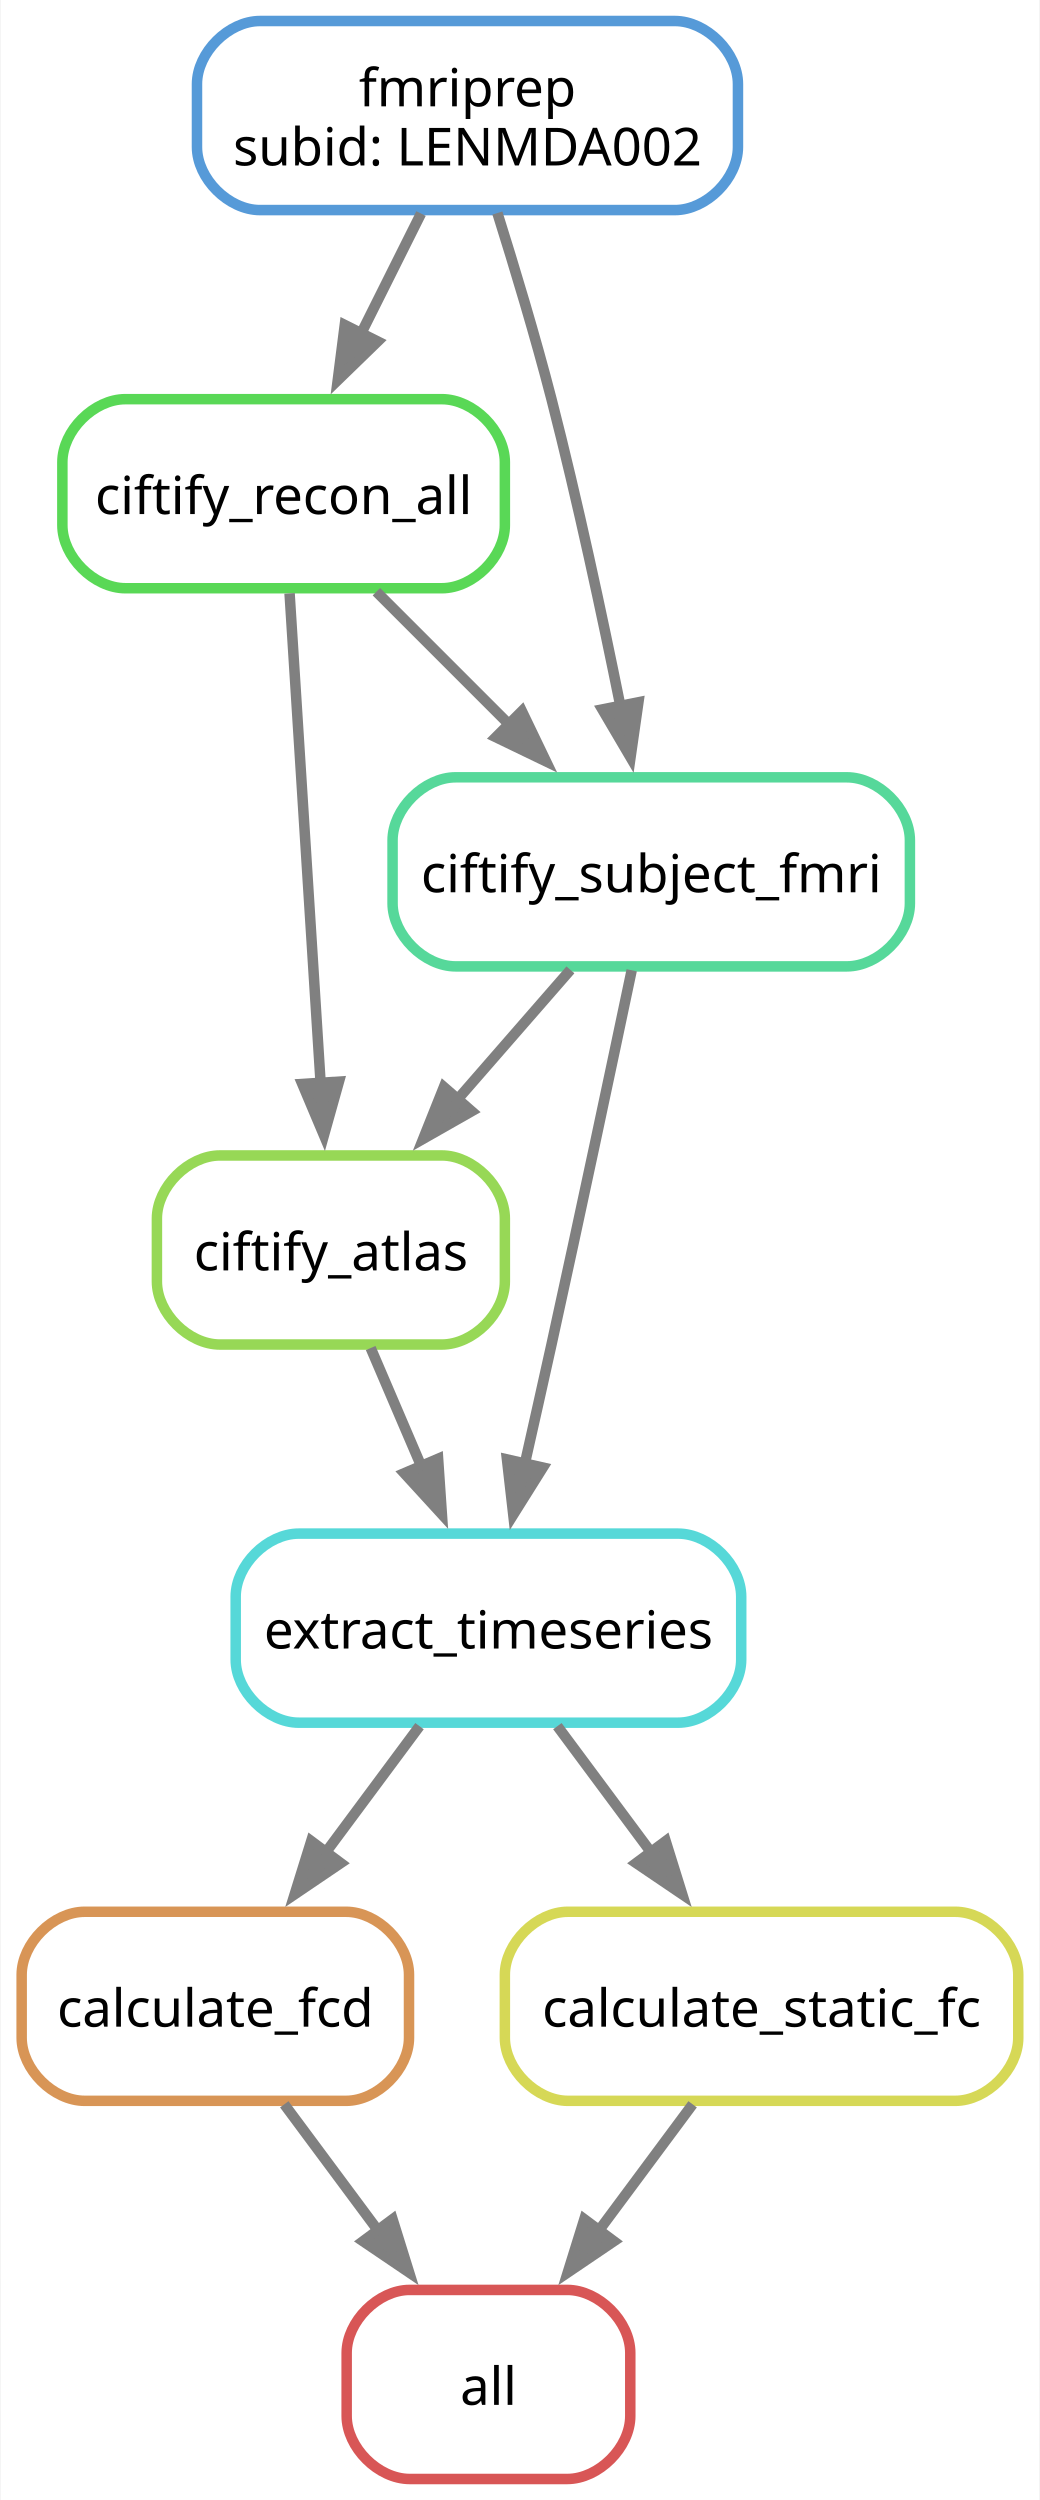
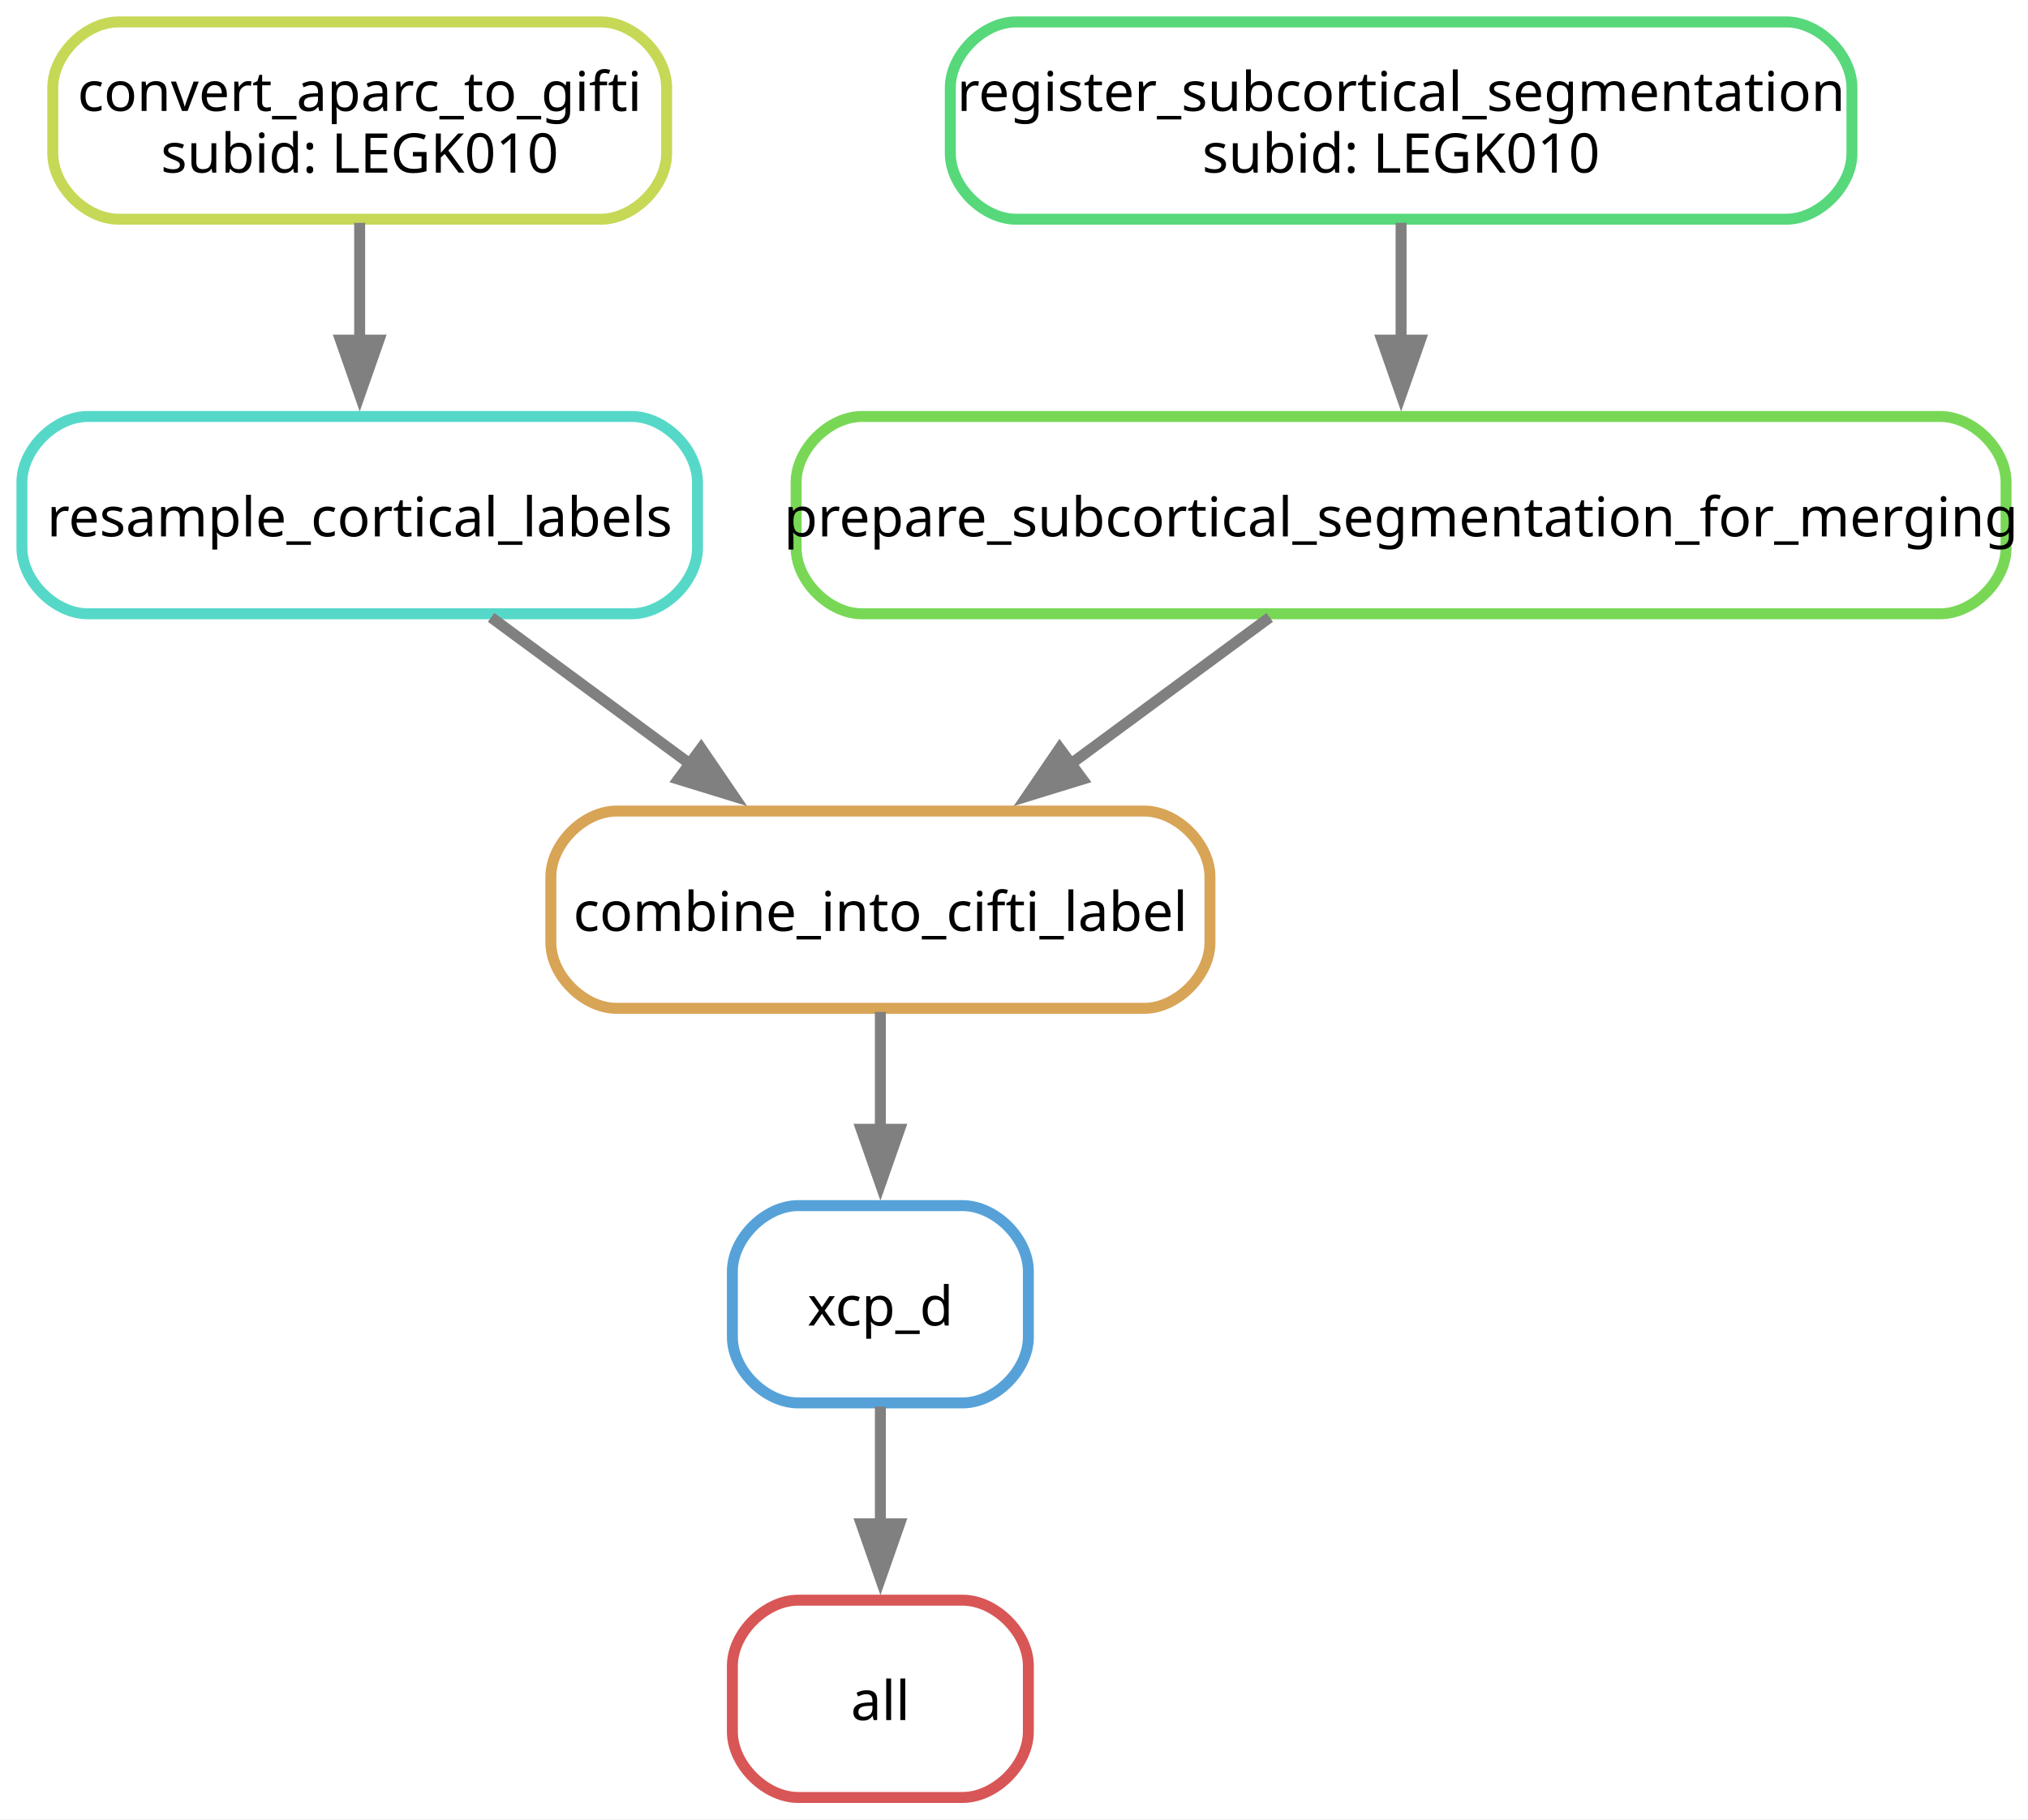
- <svg xmlns="http://www.w3.org/2000/svg" width="198pt" height="476pt" viewBox="0.00 0.00 197.75 476.00">
-   <g id="graph0" class="graph" transform="scale(1 1) rotate(0) translate(4 472)">
-     <polygon fill="white" stroke="none" points="-4,4 -4,-472 193.75,-472 193.75,4 -4,4" />
+ <svg xmlns="http://www.w3.org/2000/svg" width="370pt" height="332pt" viewBox="0.00 0.00 370.00 332.00">
+   <g id="graph0" class="graph" transform="scale(1 1) rotate(0) translate(4 328)">
+     <polygon fill="white" stroke="none" points="-4,4 -4,-328 366,-328 366,4 -4,4" />
    <g id="node1" class="node">
-       <path fill="none" stroke="#d85656" stroke-width="2" d="M103.88,-36C103.88,-36 73.88,-36 73.88,-36 67.88,-36 61.88,-30 61.88,-24 61.88,-24 61.88,-12 61.88,-12 61.88,-6 67.88,0 73.88,0 73.88,0 103.88,0 103.88,0 109.88,0 115.88,-6 115.88,-12 115.88,-12 115.88,-24 115.88,-24 115.88,-30 109.88,-36 103.88,-36" />
-       <text text-anchor="middle" x="88.88" y="-14.12" font-family="sans" font-size="10.00">all</text>
+       <path fill="none" stroke="#d85656" stroke-width="2" d="M171.62,-36C171.62,-36 141.62,-36 141.62,-36 135.62,-36 129.62,-30 129.62,-24 129.62,-24 129.62,-12 129.62,-12 129.62,-6 135.62,0 141.62,0 141.62,0 171.62,0 171.62,0 177.62,0 183.62,-6 183.62,-12 183.62,-12 183.62,-24 183.62,-24 183.62,-30 177.62,-36 171.62,-36" />
+       <text text-anchor="middle" x="156.62" y="-14.12" font-family="sans" font-size="10.00">all</text>
    </g>
    <g id="node2" class="node">
-       <path fill="none" stroke="#d89556" stroke-width="2" d="M61.75,-108C61.75,-108 12,-108 12,-108 6,-108 0,-102 0,-96 0,-96 0,-84 0,-84 0,-78 6,-72 12,-72 12,-72 61.75,-72 61.75,-72 67.75,-72 73.75,-78 73.75,-84 73.75,-84 73.75,-96 73.75,-96 73.75,-102 67.75,-108 61.75,-108" />
-       <text text-anchor="middle" x="36.88" y="-86.12" font-family="sans" font-size="10.00">calculate_fcd</text>
+       <path fill="none" stroke="#56a2d8" stroke-width="2" d="M171.62,-108C171.62,-108 141.62,-108 141.62,-108 135.62,-108 129.62,-102 129.62,-96 129.62,-96 129.62,-84 129.62,-84 129.62,-78 135.62,-72 141.62,-72 141.62,-72 171.62,-72 171.62,-72 177.62,-72 183.62,-78 183.62,-84 183.62,-84 183.62,-96 183.62,-96 183.62,-102 177.62,-108 171.62,-108" />
+       <text text-anchor="middle" x="156.62" y="-86.12" font-family="sans" font-size="10.00">xcp_d</text>
    </g>
    <g id="edge1" class="edge">
-       <path fill="none" stroke="grey" stroke-width="2" d="M50,-71.34C55.44,-64.01 61.88,-55.34 67.94,-47.18" />
-       <polygon fill="grey" stroke="grey" stroke-width="2" points="70.62,-49.45 73.77,-39.33 65,-45.27 70.62,-49.45" />
+       <path fill="none" stroke="grey" stroke-width="2" d="M156.62,-71.34C156.62,-64.75 156.62,-57.08 156.62,-49.67" />
+       <polygon fill="grey" stroke="grey" stroke-width="2" points="160.13,-49.93 156.63,-39.93 153.13,-49.93 160.13,-49.93" />
    </g>
    <g id="node3" class="node">
-       <path fill="none" stroke="#56d8d8" stroke-width="2" d="M125,-180C125,-180 52.75,-180 52.75,-180 46.75,-180 40.75,-174 40.75,-168 40.75,-168 40.75,-156 40.75,-156 40.75,-150 46.75,-144 52.75,-144 52.75,-144 125,-144 125,-144 131,-144 137,-150 137,-156 137,-156 137,-168 137,-168 137,-174 131,-180 125,-180" />
-       <text text-anchor="middle" x="88.88" y="-158.12" font-family="sans" font-size="10.00">extract_timeseries</text>
+       <path fill="none" stroke="#d8a456" stroke-width="2" d="M204.75,-180C204.75,-180 108.5,-180 108.5,-180 102.5,-180 96.5,-174 96.5,-168 96.5,-168 96.5,-156 96.5,-156 96.5,-150 102.5,-144 108.5,-144 108.5,-144 204.75,-144 204.75,-144 210.75,-144 216.75,-150 216.75,-156 216.75,-156 216.75,-168 216.75,-168 216.75,-174 210.75,-180 204.75,-180" />
+       <text text-anchor="middle" x="156.62" y="-158.12" font-family="sans" font-size="10.00">combine_into_cifti_label</text>
+     </g>
+     <g id="edge2" class="edge">
+       <path fill="none" stroke="grey" stroke-width="2" d="M156.62,-143.34C156.62,-136.75 156.62,-129.08 156.62,-121.67" />
+       <polygon fill="grey" stroke="grey" stroke-width="2" points="160.13,-121.93 156.63,-111.93 153.13,-121.93 160.13,-121.93" />
+     </g>
+     <g id="node4" class="node">
+       <path fill="none" stroke="#56d8c9" stroke-width="2" d="M111.25,-252C111.25,-252 12,-252 12,-252 6,-252 0,-246 0,-240 0,-240 0,-228 0,-228 0,-222 6,-216 12,-216 12,-216 111.25,-216 111.25,-216 117.25,-216 123.25,-222 123.25,-228 123.25,-228 123.25,-240 123.25,-240 123.25,-246 117.25,-252 111.25,-252" />
+       <text text-anchor="middle" x="61.62" y="-230.12" font-family="sans" font-size="10.00">resample_cortical_labels</text>
    </g>
    <g id="edge3" class="edge">
-       <path fill="none" stroke="grey" stroke-width="2" d="M75.75,-143.34C70.31,-136.01 63.87,-127.34 57.81,-119.18" />
-       <polygon fill="grey" stroke="grey" stroke-width="2" points="60.75,-117.27 51.98,-111.33 55.13,-121.45 60.75,-117.27" />
+       <path fill="none" stroke="grey" stroke-width="2" d="M85.6,-215.34C96.65,-207.19 109.98,-197.37 122.09,-188.45" />
+       <polygon fill="grey" stroke="grey" stroke-width="2" points="123.92,-191.45 129.89,-182.7 119.77,-185.81 123.92,-191.45" />
    </g>
-     <g id="node8" class="node">
-       <path fill="none" stroke="#d6d856" stroke-width="2" d="M177.75,-108C177.75,-108 104,-108 104,-108 98,-108 92,-102 92,-96 92,-96 92,-84 92,-84 92,-78 98,-72 104,-72 104,-72 177.75,-72 177.75,-72 183.75,-72 189.75,-78 189.75,-84 189.75,-84 189.75,-96 189.75,-96 189.75,-102 183.75,-108 177.75,-108" />
-       <text text-anchor="middle" x="140.88" y="-86.12" font-family="sans" font-size="10.00">calculate_static_fc</text>
+     <g id="node5" class="node">
+       <path fill="none" stroke="#c6d856" stroke-width="2" d="M105.62,-324C105.62,-324 17.62,-324 17.62,-324 11.62,-324 5.63,-318 5.63,-312 5.63,-312 5.63,-300 5.63,-300 5.63,-294 11.63,-288 17.63,-288 17.63,-288 105.62,-288 105.62,-288 111.62,-288 117.62,-294 117.62,-300 117.62,-300 117.62,-312 117.62,-312 117.62,-318 111.62,-324 105.62,-324" />
+       <text text-anchor="middle" x="61.62" y="-307.75" font-family="sans" font-size="10.00">convert_aparc_to_gifti</text>
+       <text text-anchor="middle" x="61.62" y="-296.5" font-family="sans" font-size="10.00">subid: LEGK010</text>
    </g>
-     <g id="edge11" class="edge">
-       <path fill="none" stroke="grey" stroke-width="2" d="M102,-143.34C107.44,-136.01 113.88,-127.34 119.94,-119.18" />
-       <polygon fill="grey" stroke="grey" stroke-width="2" points="122.62,-121.45 125.77,-111.33 117,-117.27 122.62,-121.45" />
+     <g id="edge5" class="edge">
+       <path fill="none" stroke="grey" stroke-width="2" d="M61.62,-287.34C61.62,-280.75 61.62,-273.08 61.62,-265.67" />
+       <polygon fill="grey" stroke="grey" stroke-width="2" points="65.13,-265.93 61.63,-255.93 58.13,-265.93 65.13,-265.93" />
    </g>
-     <g id="node4" class="node">
-       <path fill="none" stroke="#97d856" stroke-width="2" d="M80,-252C80,-252 37.75,-252 37.75,-252 31.75,-252 25.75,-246 25.75,-240 25.75,-240 25.75,-228 25.75,-228 25.75,-222 31.75,-216 37.75,-216 37.75,-216 80,-216 80,-216 86,-216 92,-222 92,-228 92,-228 92,-240 92,-240 92,-246 86,-252 80,-252" />
-       <text text-anchor="middle" x="58.88" y="-230.12" font-family="sans" font-size="10.00">ciftify_atlas</text>
+     <g id="node6" class="node">
+       <path fill="none" stroke="#78d856" stroke-width="2" d="M350,-252C350,-252 153.25,-252 153.25,-252 147.25,-252 141.25,-246 141.25,-240 141.25,-240 141.25,-228 141.25,-228 141.25,-222 147.25,-216 153.25,-216 153.25,-216 350,-216 350,-216 356,-216 362,-222 362,-228 362,-228 362,-240 362,-240 362,-246 356,-252 350,-252" />
+       <text text-anchor="middle" x="251.62" y="-230.12" font-family="sans" font-size="10.00">prepare_subcortical_segmentation_for_merging</text>
    </g>
    <g id="edge4" class="edge">
-       <path fill="none" stroke="grey" stroke-width="2" d="M66.45,-215.34C69.37,-208.51 72.8,-200.5 76.09,-192.83" />
-       <polygon fill="grey" stroke="grey" stroke-width="2" points="79.29,-194.25 80.01,-183.68 72.85,-191.5 79.29,-194.25" />
+       <path fill="none" stroke="grey" stroke-width="2" d="M227.65,-215.34C216.6,-207.19 203.27,-197.37 191.16,-188.45" />
+       <polygon fill="grey" stroke="grey" stroke-width="2" points="193.48,-185.81 183.36,-182.7 189.33,-191.45 193.48,-185.81" />
    </g>
-     <g id="node5" class="node">
-       <path fill="none" stroke="#59d856" stroke-width="2" d="M80,-396C80,-396 19.75,-396 19.75,-396 13.75,-396 7.75,-390 7.75,-384 7.75,-384 7.75,-372 7.75,-372 7.75,-366 13.75,-360 19.75,-360 19.75,-360 80,-360 80,-360 86,-360 92,-366 92,-372 92,-372 92,-384 92,-384 92,-390 86,-396 80,-396" />
-       <text text-anchor="middle" x="49.88" y="-374.12" font-family="sans" font-size="10.00">ciftify_recon_all</text>
+     <g id="node7" class="node">
+       <path fill="none" stroke="#56d87b" stroke-width="2" d="M321.88,-324C321.88,-324 181.38,-324 181.38,-324 175.38,-324 169.38,-318 169.38,-312 169.38,-312 169.38,-300 169.38,-300 169.38,-294 175.38,-288 181.38,-288 181.38,-288 321.88,-288 321.88,-288 327.88,-288 333.88,-294 333.88,-300 333.88,-300 333.88,-312 333.88,-312 333.88,-318 327.88,-324 321.88,-324" />
+       <text text-anchor="middle" x="251.62" y="-307.75" font-family="sans" font-size="10.00">register_subcortical_segmentation</text>
+       <text text-anchor="middle" x="251.62" y="-296.5" font-family="sans" font-size="10.00">subid: LEGK010</text>
    </g>
    <g id="edge6" class="edge">
-       <path fill="none" stroke="grey" stroke-width="2" d="M51.01,-359.02C52.5,-335.54 55.13,-294.11 56.93,-265.64" />
-       <polygon fill="grey" stroke="grey" stroke-width="2" points="60.41,-266.06 57.55,-255.86 53.43,-265.62 60.41,-266.06" />
-     </g>
-     <g id="node7" class="node">
-       <path fill="none" stroke="#56d89a" stroke-width="2" d="M157.12,-324C157.12,-324 82.62,-324 82.62,-324 76.62,-324 70.62,-318 70.62,-312 70.62,-312 70.62,-300 70.62,-300 70.62,-294 76.62,-288 82.62,-288 82.62,-288 157.12,-288 157.12,-288 163.12,-288 169.12,-294 169.12,-300 169.12,-300 169.12,-312 169.12,-312 169.12,-318 163.12,-324 157.12,-324" />
-       <text text-anchor="middle" x="119.88" y="-302.12" font-family="sans" font-size="10.00">ciftify_subject_fmri</text>
-     </g>
-     <g id="edge9" class="edge">
-       <path fill="none" stroke="grey" stroke-width="2" d="M67.54,-359.34C75.19,-351.69 84.32,-342.56 92.8,-334.08" />
-       <polygon fill="grey" stroke="grey" stroke-width="2" points="95.24,-336.59 99.83,-327.04 90.29,-331.64 95.24,-336.59" />
-     </g>
-     <g id="node6" class="node">
-       <path fill="none" stroke="#569ad8" stroke-width="2" d="M124.38,-468C124.38,-468 45.38,-468 45.38,-468 39.38,-468 33.38,-462 33.38,-456 33.38,-456 33.38,-444 33.38,-444 33.38,-438 39.38,-432 45.38,-432 45.38,-432 124.38,-432 124.38,-432 130.38,-432 136.38,-438 136.38,-444 136.38,-444 136.38,-456 136.38,-456 136.38,-462 130.38,-468 124.38,-468" />
-       <text text-anchor="middle" x="84.88" y="-451.75" font-family="sans" font-size="10.00">fmriprep</text>
-       <text text-anchor="middle" x="84.88" y="-440.5" font-family="sans" font-size="10.00">subid: LENMDA002</text>
-     </g>
-     <g id="edge8" class="edge">
-       <path fill="none" stroke="grey" stroke-width="2" d="M76.04,-431.34C72.55,-424.34 68.43,-416.12 64.52,-408.28" />
-       <polygon fill="grey" stroke="grey" stroke-width="2" points="67.78,-406.99 60.18,-399.61 61.52,-410.12 67.78,-406.99" />
-     </g>
-     <g id="edge10" class="edge">
-       <path fill="none" stroke="grey" stroke-width="2" d="M90.58,-431.44C93.81,-421.16 97.81,-407.91 100.88,-396 105.84,-376.68 110.53,-354.77 114.01,-337.53" />
-       <polygon fill="grey" stroke="grey" stroke-width="2" points="117.43,-338.29 115.93,-327.8 110.56,-336.93 117.43,-338.29" />
-     </g>
-     <g id="edge5" class="edge">
-       <path fill="none" stroke="grey" stroke-width="2" d="M116.15,-287.26C112.37,-269.28 106.31,-240.69 100.88,-216 99.25,-208.63 97.47,-200.69 95.79,-193.26" />
-       <polygon fill="grey" stroke="grey" stroke-width="2" points="99.23,-192.58 93.6,-183.61 92.4,-194.13 99.23,-192.58" />
-     </g>
-     <g id="edge7" class="edge">
-       <path fill="none" stroke="grey" stroke-width="2" d="M104.48,-287.34C97.96,-279.85 90.2,-270.95 82.95,-262.63" />
-       <polygon fill="grey" stroke="grey" stroke-width="2" points="85.67,-260.42 76.46,-255.18 80.39,-265.02 85.67,-260.42" />
-     </g>
-     <g id="edge2" class="edge">
-       <path fill="none" stroke="grey" stroke-width="2" d="M127.75,-71.34C122.31,-64.01 115.87,-55.34 109.81,-47.18" />
-       <polygon fill="grey" stroke="grey" stroke-width="2" points="112.75,-45.27 103.98,-39.33 107.13,-49.45 112.75,-45.27" />
+       <path fill="none" stroke="grey" stroke-width="2" d="M251.62,-287.34C251.62,-280.75 251.62,-273.08 251.62,-265.67" />
+       <polygon fill="grey" stroke="grey" stroke-width="2" points="255.13,-265.93 251.63,-255.93 248.13,-265.93 255.13,-265.93" />
    </g>
  </g>
</svg>
